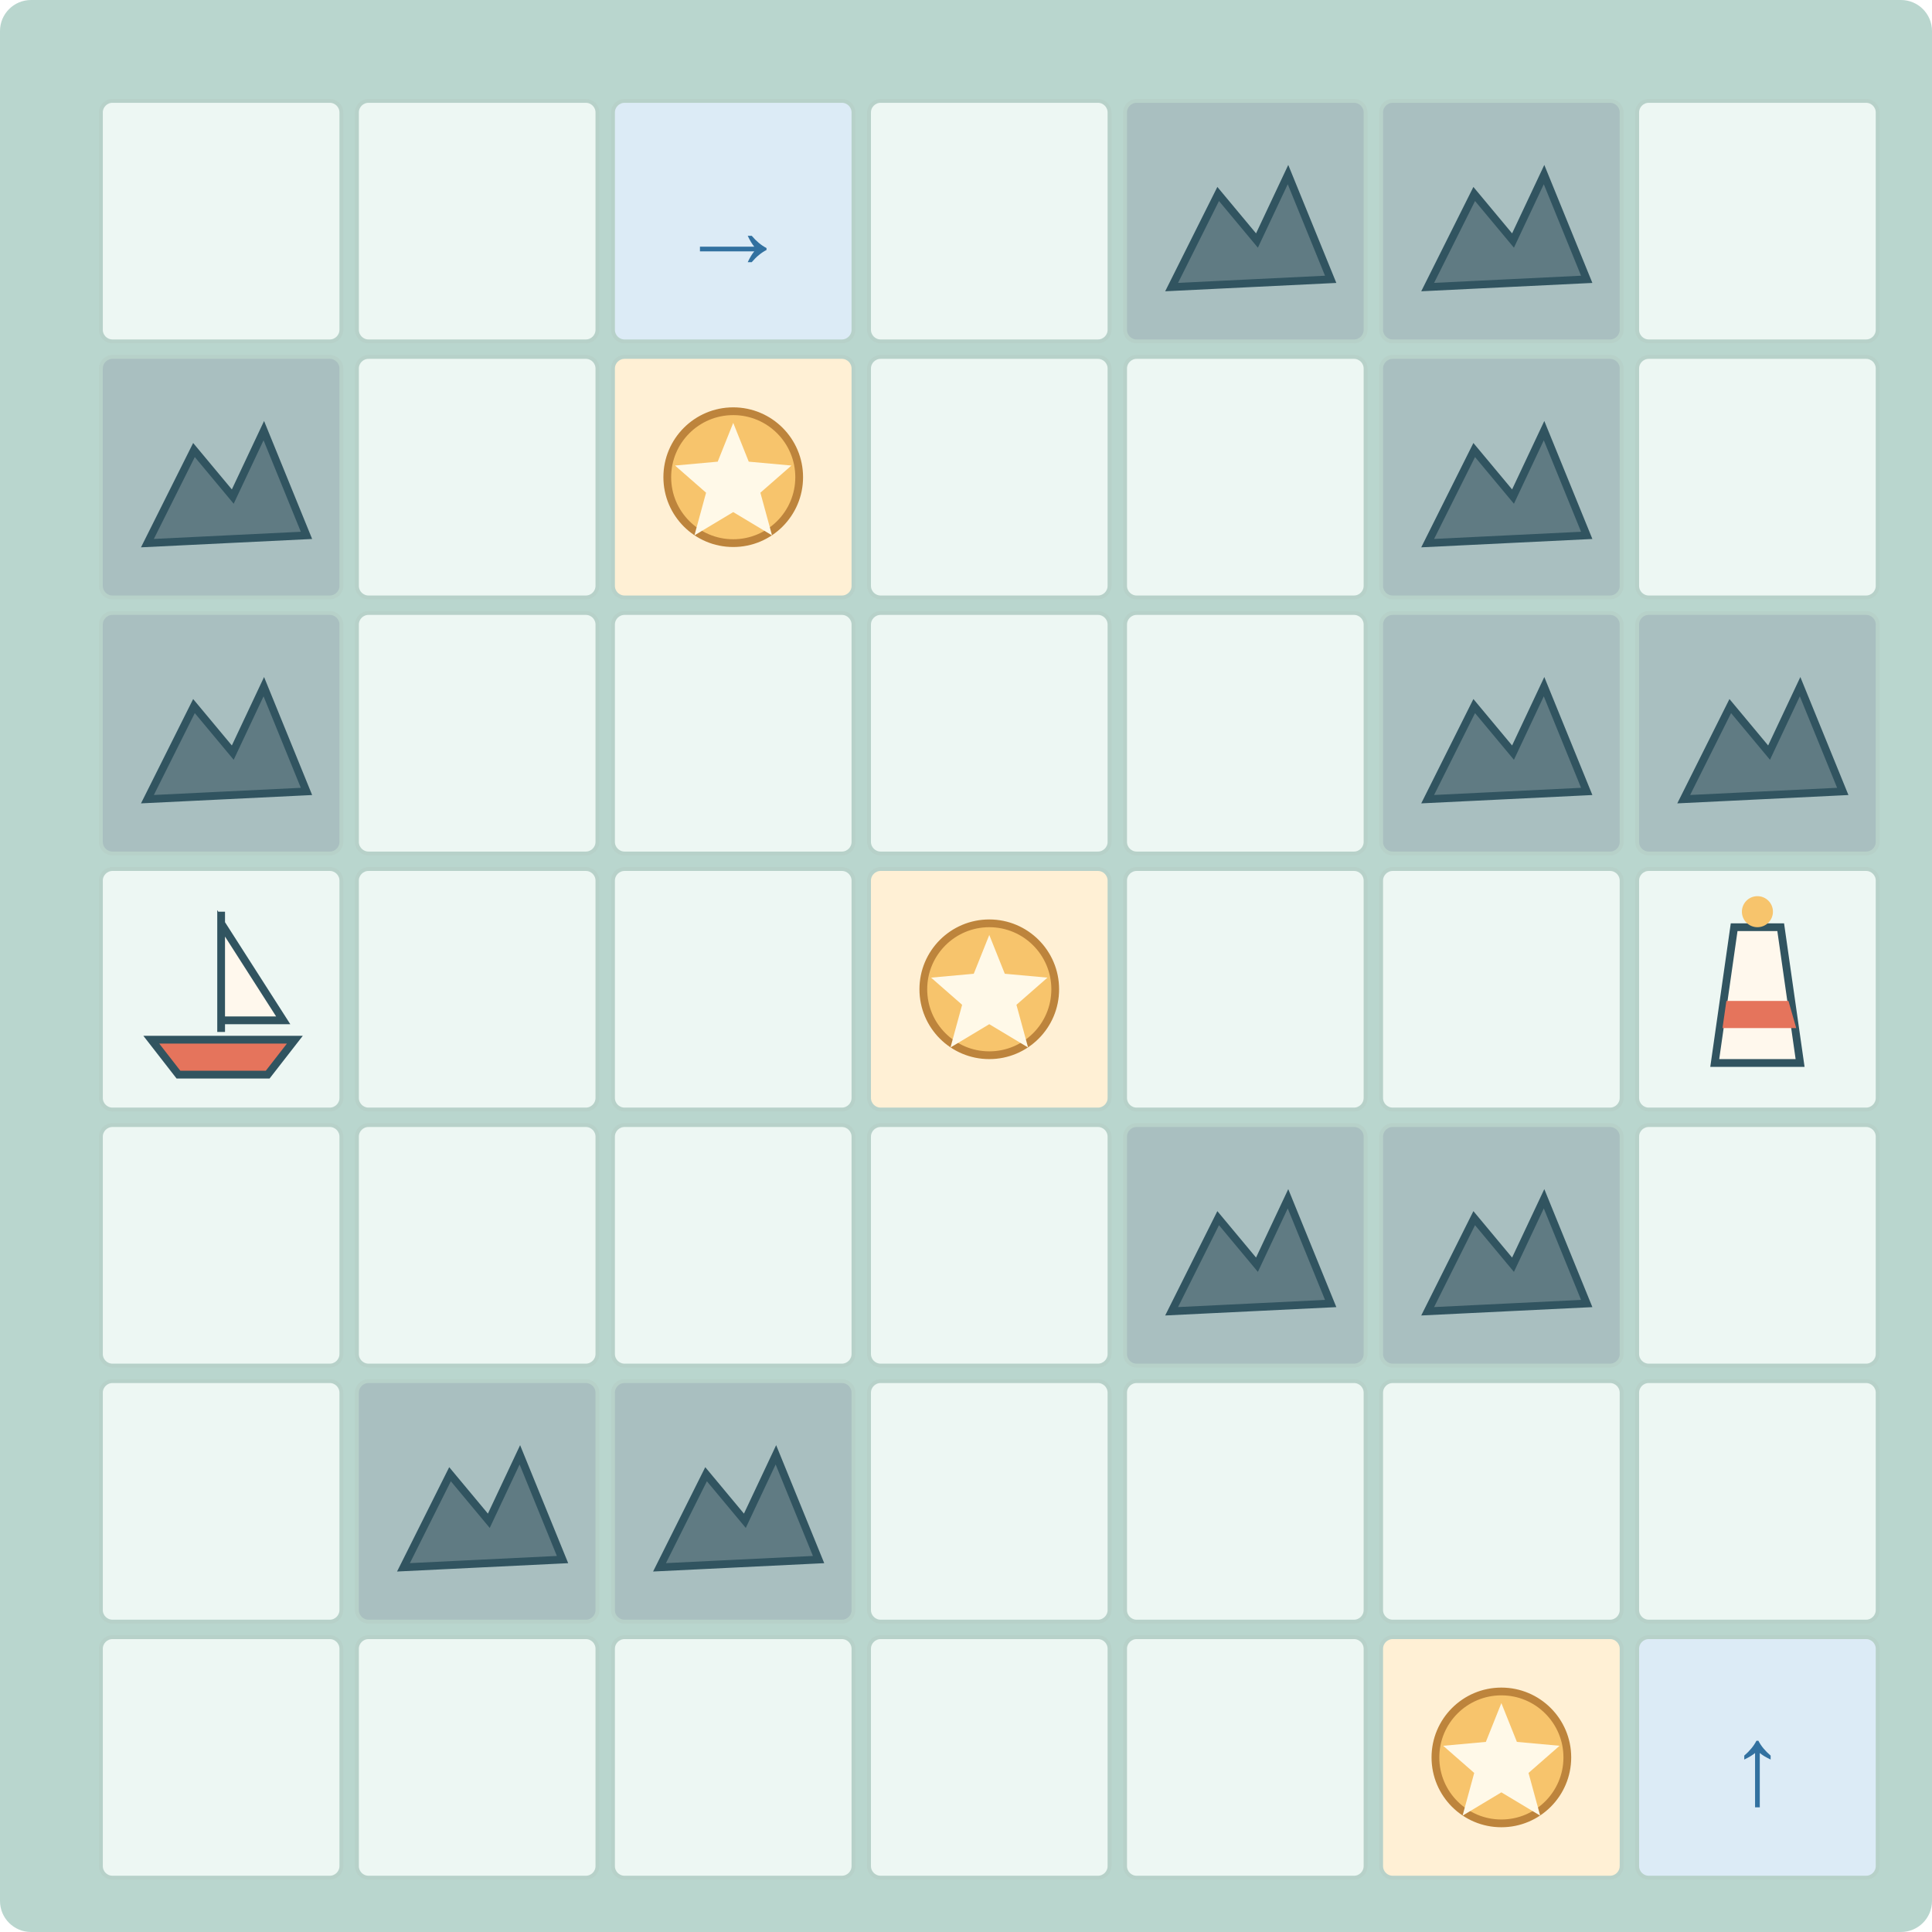
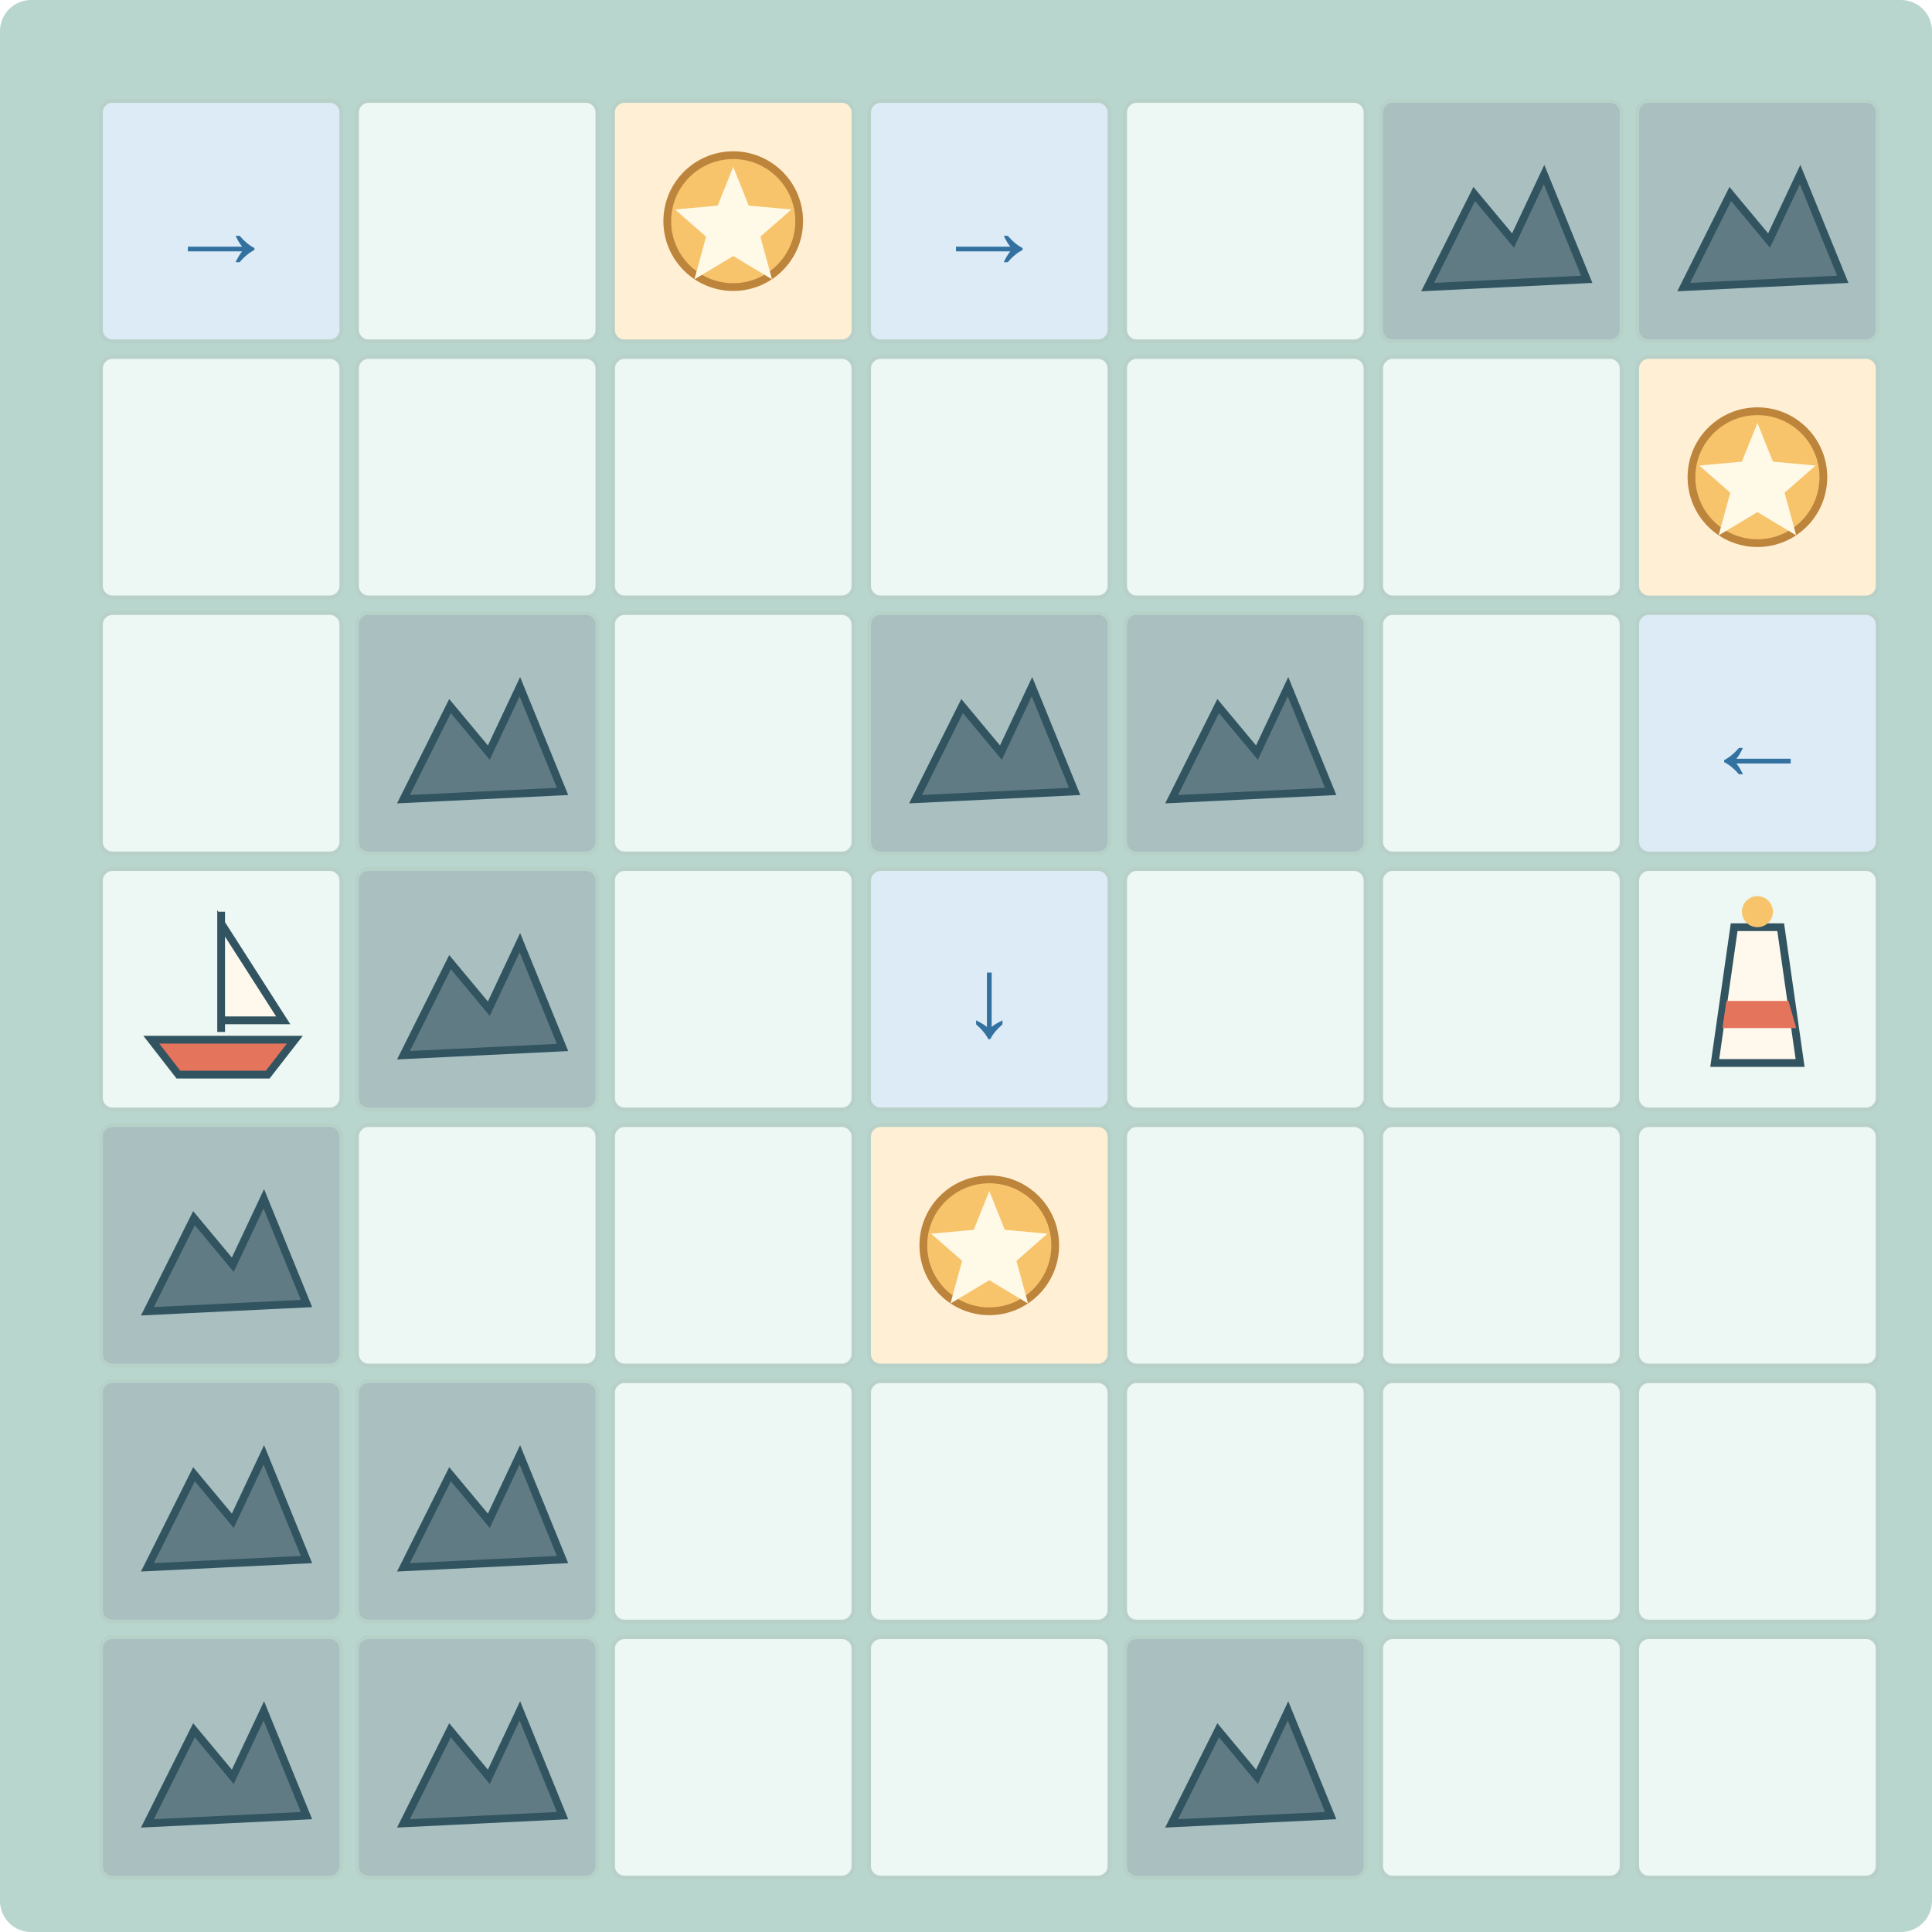
<svg xmlns="http://www.w3.org/2000/svg" viewBox="0 0 498 498" role="img" aria-label="每日航线练习关海图">
  <rect width="498" height="498" rx="8" fill="#b9d6ce" />
-   <rect x="26" y="26" width="62" height="62" rx="3" fill="#edf7f3" stroke="#b7d1c9" />
+   <rect x="26" y="26" width="62" height="62" rx="3" fill="#dcebf6" stroke="#b7d1c9" />
+   <text x="57" y="69" text-anchor="middle" font-size="29" font-weight="800" fill="#3271a0">→</text>
  <rect x="92" y="26" width="62" height="62" rx="3" fill="#edf7f3" stroke="#b7d1c9" />
-   <rect x="158" y="26" width="62" height="62" rx="3" fill="#dcebf6" stroke="#b7d1c9" />
-   <text x="189" y="69" text-anchor="middle" font-size="29" font-weight="800" fill="#3271a0">→</text>
-   <rect x="224" y="26" width="62" height="62" rx="3" fill="#edf7f3" stroke="#b7d1c9" />
-   <rect x="290" y="26" width="62" height="62" rx="3" fill="#a9bfc0" stroke="#b7d1c9" />
-   <path d="M302 74l12-24 10 12 8-17 11 27z" fill="#607b83" stroke="#315460" stroke-width="2" />
+   <rect x="158" y="26" width="62" height="62" rx="3" fill="#fff0d5" stroke="#b7d1c9" />
+   <circle cx="189" cy="57" r="17" fill="#f7c46c" stroke="#bd843c" stroke-width="2" />
+   <path d="M189 43l4 10 11 1-8 7 3 11-10-6-10 6 3-11-8-7 11-1z" fill="#fff9e8" />
+   <rect x="224" y="26" width="62" height="62" rx="3" fill="#dcebf6" stroke="#b7d1c9" />
+   <text x="255" y="69" text-anchor="middle" font-size="29" font-weight="800" fill="#3271a0">→</text>
+   <rect x="290" y="26" width="62" height="62" rx="3" fill="#edf7f3" stroke="#b7d1c9" />
  <rect x="356" y="26" width="62" height="62" rx="3" fill="#a9bfc0" stroke="#b7d1c9" />
  <path d="M368 74l12-24 10 12 8-17 11 27z" fill="#607b83" stroke="#315460" stroke-width="2" />
-   <rect x="422" y="26" width="62" height="62" rx="3" fill="#edf7f3" stroke="#b7d1c9" />
-   <rect x="26" y="92" width="62" height="62" rx="3" fill="#a9bfc0" stroke="#b7d1c9" />
-   <path d="M38 140l12-24 10 12 8-17 11 27z" fill="#607b83" stroke="#315460" stroke-width="2" />
+   <rect x="422" y="26" width="62" height="62" rx="3" fill="#a9bfc0" stroke="#b7d1c9" />
+   <path d="M434 74l12-24 10 12 8-17 11 27z" fill="#607b83" stroke="#315460" stroke-width="2" />
+   <rect x="26" y="92" width="62" height="62" rx="3" fill="#edf7f3" stroke="#b7d1c9" />
  <rect x="92" y="92" width="62" height="62" rx="3" fill="#edf7f3" stroke="#b7d1c9" />
-   <rect x="158" y="92" width="62" height="62" rx="3" fill="#fff0d5" stroke="#b7d1c9" />
-   <circle cx="189" cy="123" r="17" fill="#f7c46c" stroke="#bd843c" stroke-width="2" />
-   <path d="M189 109l4 10 11 1-8 7 3 11-10-6-10 6 3-11-8-7 11-1z" fill="#fff9e8" />
+   <rect x="158" y="92" width="62" height="62" rx="3" fill="#edf7f3" stroke="#b7d1c9" />
  <rect x="224" y="92" width="62" height="62" rx="3" fill="#edf7f3" stroke="#b7d1c9" />
  <rect x="290" y="92" width="62" height="62" rx="3" fill="#edf7f3" stroke="#b7d1c9" />
-   <rect x="356" y="92" width="62" height="62" rx="3" fill="#a9bfc0" stroke="#b7d1c9" />
-   <path d="M368 140l12-24 10 12 8-17 11 27z" fill="#607b83" stroke="#315460" stroke-width="2" />
-   <rect x="422" y="92" width="62" height="62" rx="3" fill="#edf7f3" stroke="#b7d1c9" />
-   <rect x="26" y="158" width="62" height="62" rx="3" fill="#a9bfc0" stroke="#b7d1c9" />
-   <path d="M38 206l12-24 10 12 8-17 11 27z" fill="#607b83" stroke="#315460" stroke-width="2" />
-   <rect x="92" y="158" width="62" height="62" rx="3" fill="#edf7f3" stroke="#b7d1c9" />
+   <rect x="356" y="92" width="62" height="62" rx="3" fill="#edf7f3" stroke="#b7d1c9" />
+   <rect x="422" y="92" width="62" height="62" rx="3" fill="#fff0d5" stroke="#b7d1c9" />
+   <circle cx="453" cy="123" r="17" fill="#f7c46c" stroke="#bd843c" stroke-width="2" />
+   <path d="M453 109l4 10 11 1-8 7 3 11-10-6-10 6 3-11-8-7 11-1z" fill="#fff9e8" />
+   <rect x="26" y="158" width="62" height="62" rx="3" fill="#edf7f3" stroke="#b7d1c9" />
+   <rect x="92" y="158" width="62" height="62" rx="3" fill="#a9bfc0" stroke="#b7d1c9" />
+   <path d="M104 206l12-24 10 12 8-17 11 27z" fill="#607b83" stroke="#315460" stroke-width="2" />
  <rect x="158" y="158" width="62" height="62" rx="3" fill="#edf7f3" stroke="#b7d1c9" />
-   <rect x="224" y="158" width="62" height="62" rx="3" fill="#edf7f3" stroke="#b7d1c9" />
-   <rect x="290" y="158" width="62" height="62" rx="3" fill="#edf7f3" stroke="#b7d1c9" />
-   <rect x="356" y="158" width="62" height="62" rx="3" fill="#a9bfc0" stroke="#b7d1c9" />
-   <path d="M368 206l12-24 10 12 8-17 11 27z" fill="#607b83" stroke="#315460" stroke-width="2" />
-   <rect x="422" y="158" width="62" height="62" rx="3" fill="#a9bfc0" stroke="#b7d1c9" />
-   <path d="M434 206l12-24 10 12 8-17 11 27z" fill="#607b83" stroke="#315460" stroke-width="2" />
+   <rect x="224" y="158" width="62" height="62" rx="3" fill="#a9bfc0" stroke="#b7d1c9" />
+   <path d="M236 206l12-24 10 12 8-17 11 27z" fill="#607b83" stroke="#315460" stroke-width="2" />
+   <rect x="290" y="158" width="62" height="62" rx="3" fill="#a9bfc0" stroke="#b7d1c9" />
+   <path d="M302 206l12-24 10 12 8-17 11 27z" fill="#607b83" stroke="#315460" stroke-width="2" />
+   <rect x="356" y="158" width="62" height="62" rx="3" fill="#edf7f3" stroke="#b7d1c9" />
+   <rect x="422" y="158" width="62" height="62" rx="3" fill="#dcebf6" stroke="#b7d1c9" />
+   <text x="453" y="201" text-anchor="middle" font-size="29" font-weight="800" fill="#3271a0">←</text>
  <rect x="26" y="224" width="62" height="62" rx="3" fill="#edf7f3" stroke="#b7d1c9" />
  <path d="M39 268h37l-7 9h-23z" fill="#e5745c" stroke="#315460" stroke-width="2" />
  <path d="M57 235v31m0-28 16 25h-16z" fill="#fff8ed" stroke="#315460" stroke-width="2" />
-   <rect x="92" y="224" width="62" height="62" rx="3" fill="#edf7f3" stroke="#b7d1c9" />
+   <rect x="92" y="224" width="62" height="62" rx="3" fill="#a9bfc0" stroke="#b7d1c9" />
+   <path d="M104 272l12-24 10 12 8-17 11 27z" fill="#607b83" stroke="#315460" stroke-width="2" />
  <rect x="158" y="224" width="62" height="62" rx="3" fill="#edf7f3" stroke="#b7d1c9" />
-   <rect x="224" y="224" width="62" height="62" rx="3" fill="#fff0d5" stroke="#b7d1c9" />
-   <circle cx="255" cy="255" r="17" fill="#f7c46c" stroke="#bd843c" stroke-width="2" />
-   <path d="M255 241l4 10 11 1-8 7 3 11-10-6-10 6 3-11-8-7 11-1z" fill="#fff9e8" />
+   <rect x="224" y="224" width="62" height="62" rx="3" fill="#dcebf6" stroke="#b7d1c9" />
+   <text x="255" y="267" text-anchor="middle" font-size="29" font-weight="800" fill="#3271a0">↓</text>
  <rect x="290" y="224" width="62" height="62" rx="3" fill="#edf7f3" stroke="#b7d1c9" />
  <rect x="356" y="224" width="62" height="62" rx="3" fill="#edf7f3" stroke="#b7d1c9" />
  <rect x="422" y="224" width="62" height="62" rx="3" fill="#edf7f3" stroke="#b7d1c9" />
  <path d="M442 274l5-35h12l5 35z" fill="#fff8ed" stroke="#315460" stroke-width="2" />
  <path d="M445 258h16l2 7h-19z" fill="#e5745c" />
  <circle cx="453" cy="235" r="4" fill="#f7c46c" />
-   <rect x="26" y="290" width="62" height="62" rx="3" fill="#edf7f3" stroke="#b7d1c9" />
+   <rect x="26" y="290" width="62" height="62" rx="3" fill="#a9bfc0" stroke="#b7d1c9" />
+   <path d="M38 338l12-24 10 12 8-17 11 27z" fill="#607b83" stroke="#315460" stroke-width="2" />
  <rect x="92" y="290" width="62" height="62" rx="3" fill="#edf7f3" stroke="#b7d1c9" />
  <rect x="158" y="290" width="62" height="62" rx="3" fill="#edf7f3" stroke="#b7d1c9" />
-   <rect x="224" y="290" width="62" height="62" rx="3" fill="#edf7f3" stroke="#b7d1c9" />
-   <rect x="290" y="290" width="62" height="62" rx="3" fill="#a9bfc0" stroke="#b7d1c9" />
-   <path d="M302 338l12-24 10 12 8-17 11 27z" fill="#607b83" stroke="#315460" stroke-width="2" />
-   <rect x="356" y="290" width="62" height="62" rx="3" fill="#a9bfc0" stroke="#b7d1c9" />
-   <path d="M368 338l12-24 10 12 8-17 11 27z" fill="#607b83" stroke="#315460" stroke-width="2" />
+   <rect x="224" y="290" width="62" height="62" rx="3" fill="#fff0d5" stroke="#b7d1c9" />
+   <circle cx="255" cy="321" r="17" fill="#f7c46c" stroke="#bd843c" stroke-width="2" />
+   <path d="M255 307l4 10 11 1-8 7 3 11-10-6-10 6 3-11-8-7 11-1z" fill="#fff9e8" />
+   <rect x="290" y="290" width="62" height="62" rx="3" fill="#edf7f3" stroke="#b7d1c9" />
+   <rect x="356" y="290" width="62" height="62" rx="3" fill="#edf7f3" stroke="#b7d1c9" />
  <rect x="422" y="290" width="62" height="62" rx="3" fill="#edf7f3" stroke="#b7d1c9" />
-   <rect x="26" y="356" width="62" height="62" rx="3" fill="#edf7f3" stroke="#b7d1c9" />
+   <rect x="26" y="356" width="62" height="62" rx="3" fill="#a9bfc0" stroke="#b7d1c9" />
+   <path d="M38 404l12-24 10 12 8-17 11 27z" fill="#607b83" stroke="#315460" stroke-width="2" />
  <rect x="92" y="356" width="62" height="62" rx="3" fill="#a9bfc0" stroke="#b7d1c9" />
  <path d="M104 404l12-24 10 12 8-17 11 27z" fill="#607b83" stroke="#315460" stroke-width="2" />
-   <rect x="158" y="356" width="62" height="62" rx="3" fill="#a9bfc0" stroke="#b7d1c9" />
-   <path d="M170 404l12-24 10 12 8-17 11 27z" fill="#607b83" stroke="#315460" stroke-width="2" />
+   <rect x="158" y="356" width="62" height="62" rx="3" fill="#edf7f3" stroke="#b7d1c9" />
  <rect x="224" y="356" width="62" height="62" rx="3" fill="#edf7f3" stroke="#b7d1c9" />
  <rect x="290" y="356" width="62" height="62" rx="3" fill="#edf7f3" stroke="#b7d1c9" />
  <rect x="356" y="356" width="62" height="62" rx="3" fill="#edf7f3" stroke="#b7d1c9" />
  <rect x="422" y="356" width="62" height="62" rx="3" fill="#edf7f3" stroke="#b7d1c9" />
-   <rect x="26" y="422" width="62" height="62" rx="3" fill="#edf7f3" stroke="#b7d1c9" />
-   <rect x="92" y="422" width="62" height="62" rx="3" fill="#edf7f3" stroke="#b7d1c9" />
+   <rect x="26" y="422" width="62" height="62" rx="3" fill="#a9bfc0" stroke="#b7d1c9" />
+   <path d="M38 470l12-24 10 12 8-17 11 27z" fill="#607b83" stroke="#315460" stroke-width="2" />
+   <rect x="92" y="422" width="62" height="62" rx="3" fill="#a9bfc0" stroke="#b7d1c9" />
+   <path d="M104 470l12-24 10 12 8-17 11 27z" fill="#607b83" stroke="#315460" stroke-width="2" />
  <rect x="158" y="422" width="62" height="62" rx="3" fill="#edf7f3" stroke="#b7d1c9" />
  <rect x="224" y="422" width="62" height="62" rx="3" fill="#edf7f3" stroke="#b7d1c9" />
-   <rect x="290" y="422" width="62" height="62" rx="3" fill="#edf7f3" stroke="#b7d1c9" />
-   <rect x="356" y="422" width="62" height="62" rx="3" fill="#fff0d5" stroke="#b7d1c9" />
-   <circle cx="387" cy="453" r="17" fill="#f7c46c" stroke="#bd843c" stroke-width="2" />
-   <path d="M387 439l4 10 11 1-8 7 3 11-10-6-10 6 3-11-8-7 11-1z" fill="#fff9e8" />
-   <rect x="422" y="422" width="62" height="62" rx="3" fill="#dcebf6" stroke="#b7d1c9" />
-   <text x="453" y="465" text-anchor="middle" font-size="29" font-weight="800" fill="#3271a0">↑</text>
+   <rect x="290" y="422" width="62" height="62" rx="3" fill="#a9bfc0" stroke="#b7d1c9" />
+   <path d="M302 470l12-24 10 12 8-17 11 27z" fill="#607b83" stroke="#315460" stroke-width="2" />
+   <rect x="356" y="422" width="62" height="62" rx="3" fill="#edf7f3" stroke="#b7d1c9" />
+   <rect x="422" y="422" width="62" height="62" rx="3" fill="#edf7f3" stroke="#b7d1c9" />
</svg>
